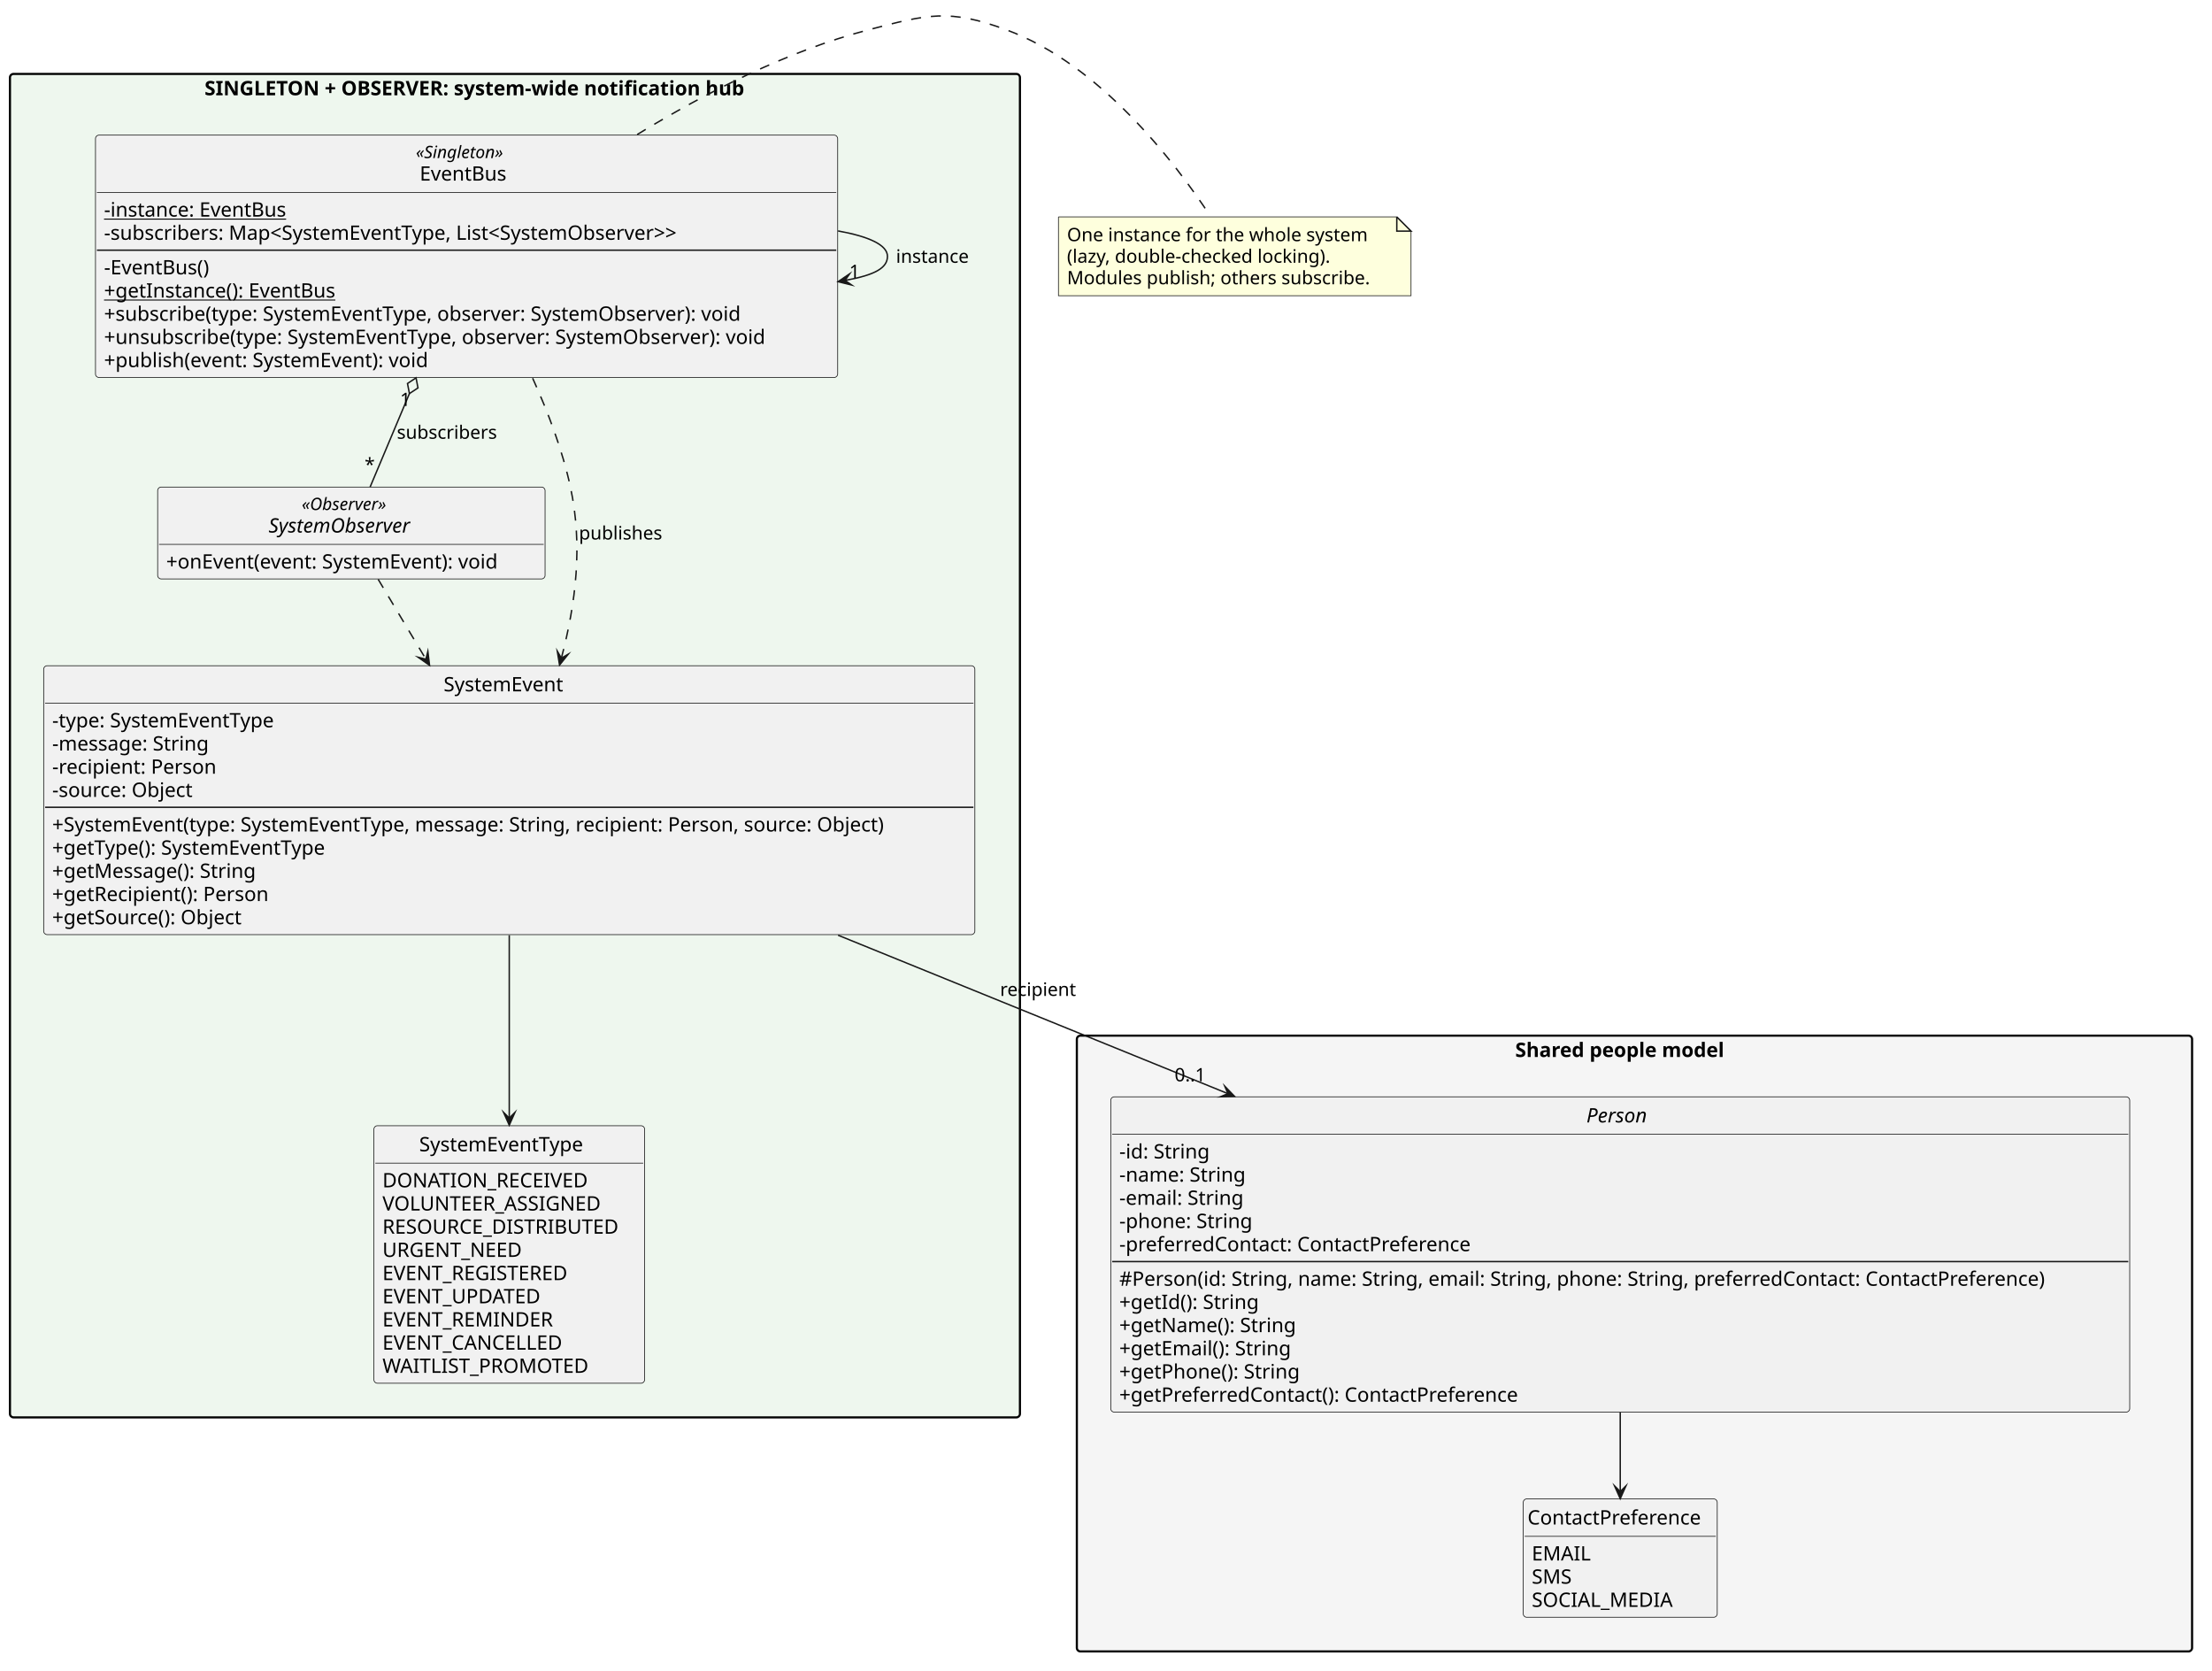
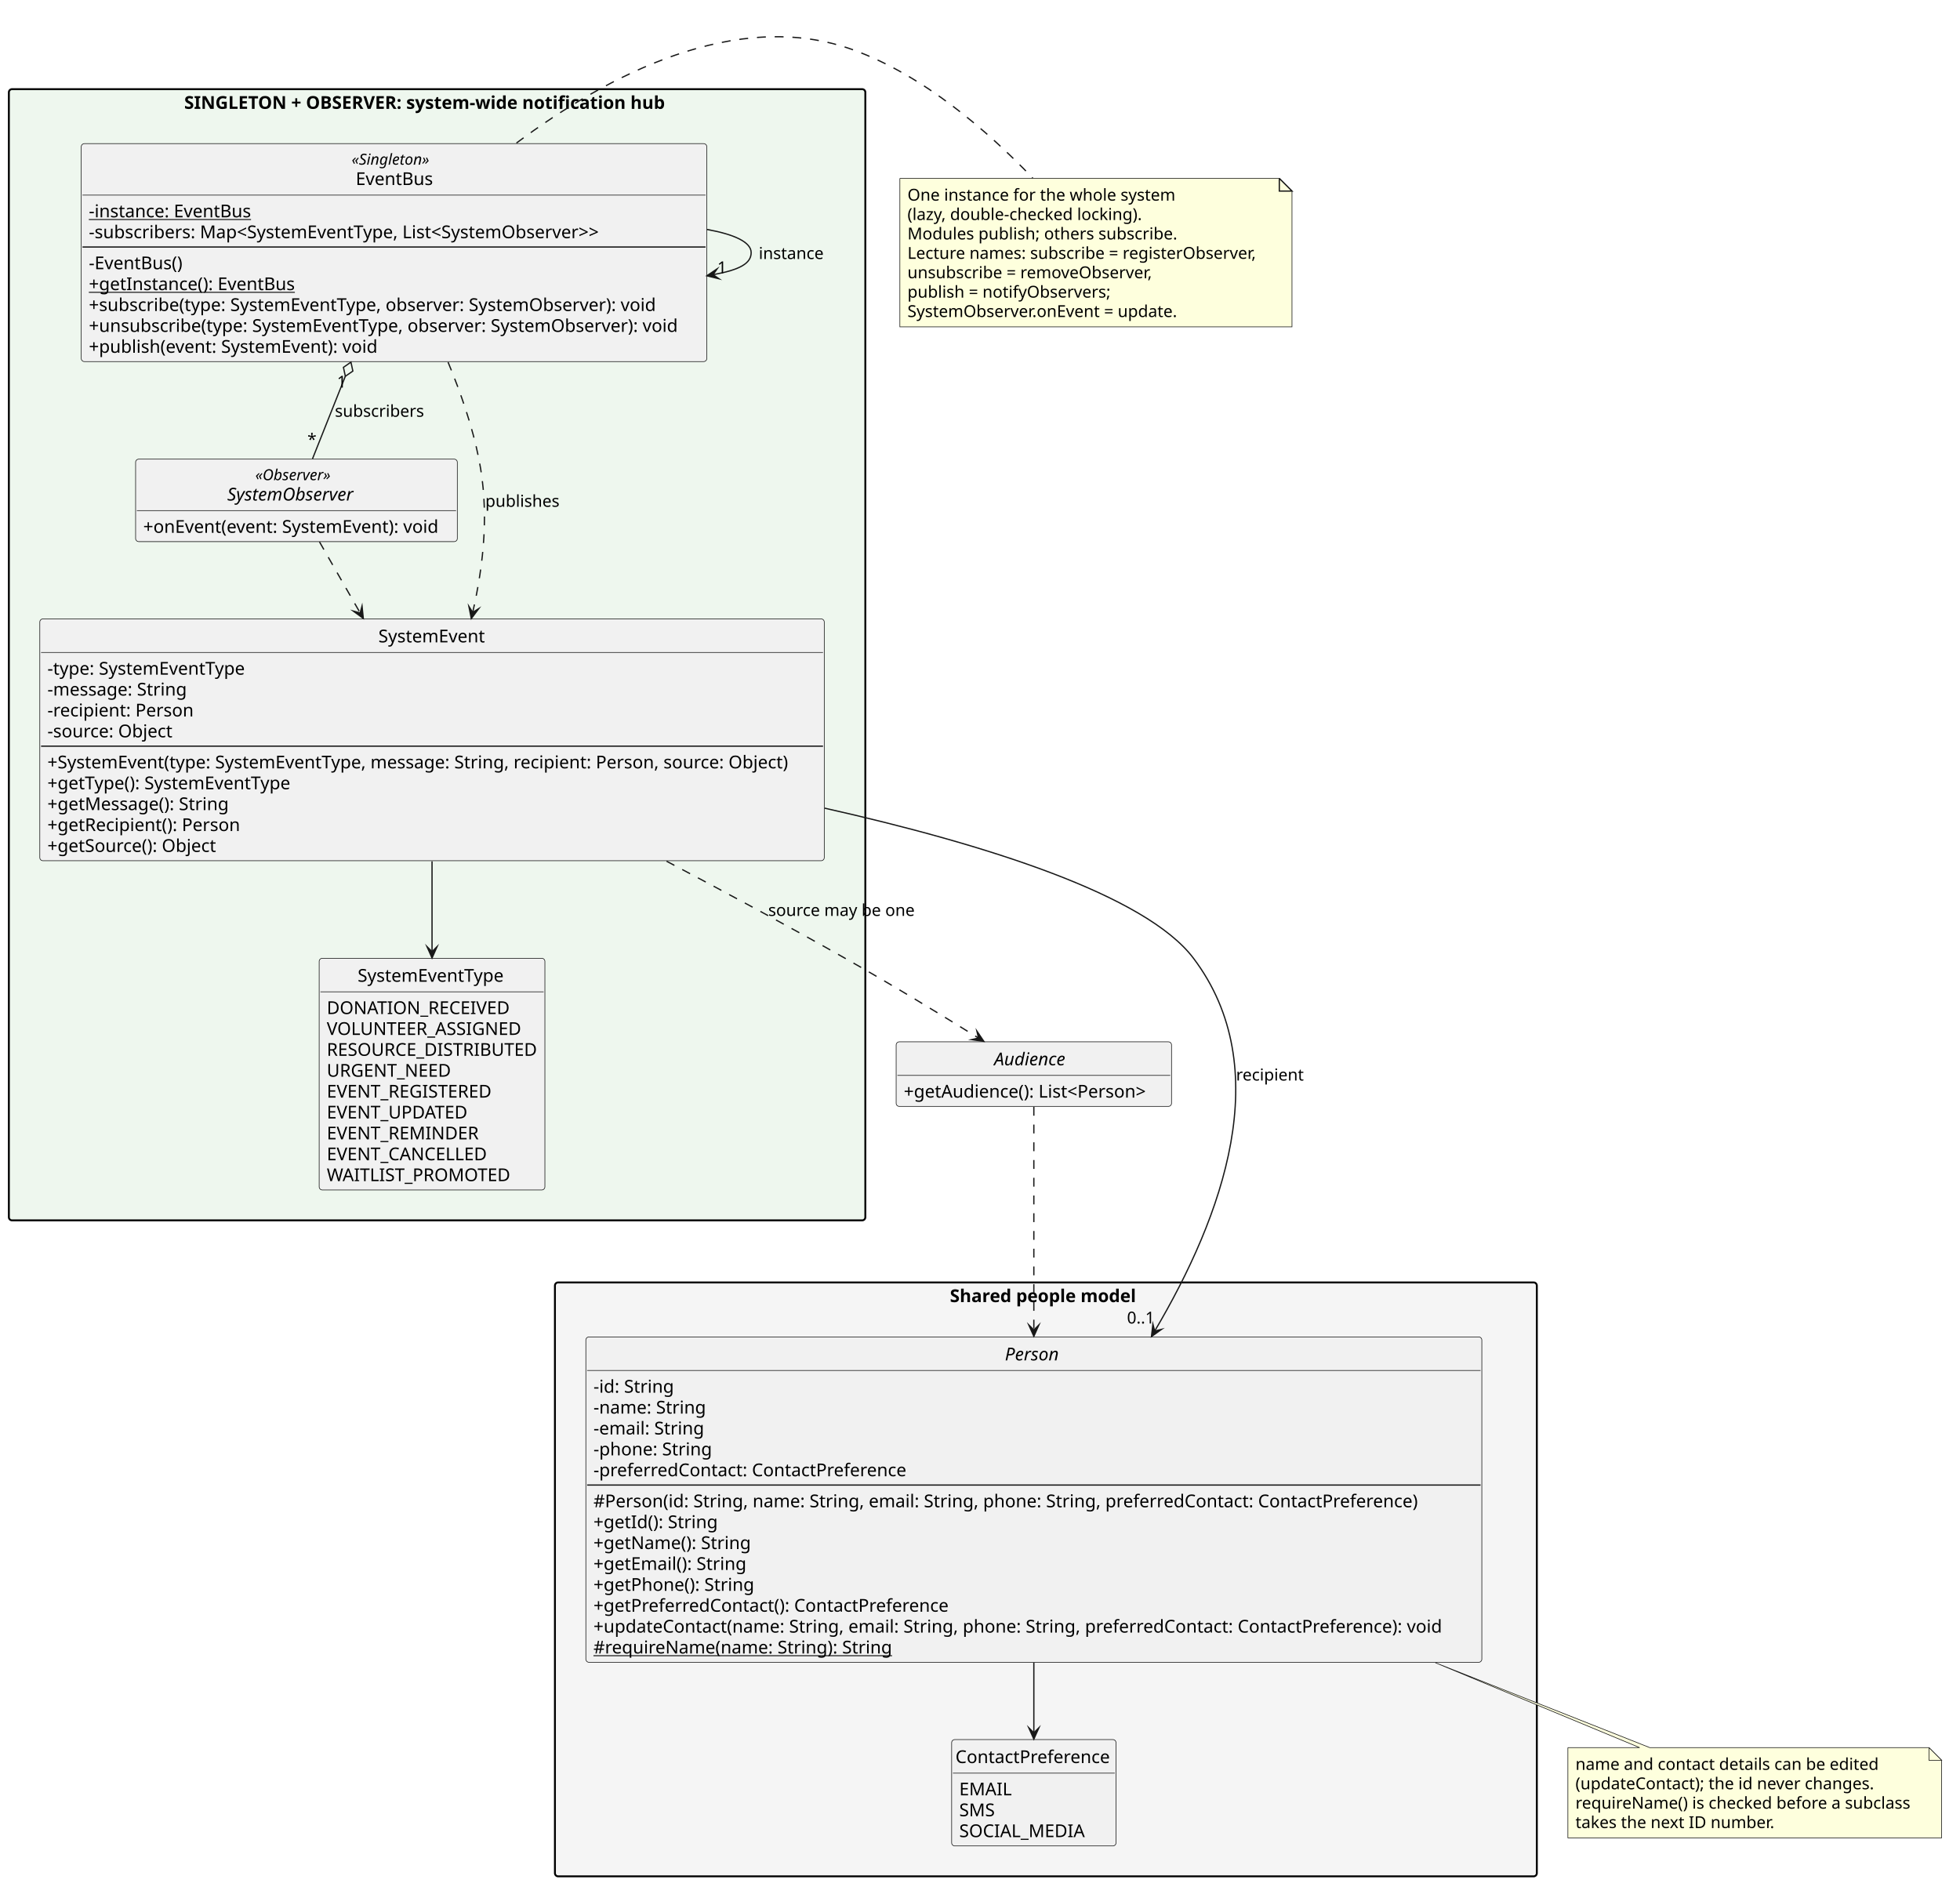
- <svg xmlns="http://www.w3.org/2000/svg" version="1.1" data-diagram-type="CLASS" style="width:1555px;height:1174px;background:#FFFFFF;" width="1555px" height="1174px" viewBox="0 0 1555 1174" zoomAndPan="magnify" preserveAspectRatio="none" contentStyleType="text/css">
+ <svg xmlns="http://www.w3.org/2000/svg" version="1.1" data-diagram-type="CLASS" style="width:1547px;height:1495px;background:#FFFFFF;" width="1547px" height="1495px" viewBox="0 0 1547 1495" zoomAndPan="magnify" preserveAspectRatio="none" contentStyleType="text/css">
  <defs />
  <g font-family="sans-serif" lengthAdjust="spacing">
-     <g class="cluster" data-qualified-name="hub" id="ent0001" data-source-line="9">
-       <rect x="7" y="51.96" width="710" height="944.14" fill="#EEF7EE" style="stroke:#000;stroke-width:1.5;" rx="2.5" ry="2.5" />
-       <text x="143.8" y="66.955" fill="#000" font-size="14" textLength="436.399" font-weight="700">SINGLETON + OBSERVER: system-wide notification hub</text>
+     <g class="cluster" data-qualified-name="hub" id="ent0001" data-source-line="12">
+       <rect x="7" y="70.38" width="676" height="892.91" fill="#EEF7EE" style="stroke:#000;stroke-width:1.5;" rx="2.5" ry="2.5" />
+       <text x="145.408" y="85.915" fill="#000" font-size="14" textLength="399.185" font-weight="700">SINGLETON + OBSERVER: system-wide notification hub</text>
    </g>
-     <g class="cluster" data-qualified-name="people" id="ent0006" data-source-line="51">
-       <rect x="757" y="727.83" width="784" height="432.75" fill="#F5F5F5" style="stroke:#000;stroke-width:1.5;" rx="2.5" ry="2.5" />
-       <text x="1065.181" y="742.825" fill="#000" font-size="14" textLength="167.638" font-weight="700">Shared people model</text>
+     <g class="cluster" data-qualified-name="people" id="ent0006" data-source-line="54">
+       <rect x="438" y="1012.29" width="775" height="468.79" fill="#F5F5F5" style="stroke:#000;stroke-width:1.5;" rx="2.5" ry="2.5" />
+       <text x="749.751" y="1027.825" fill="#000" font-size="14" textLength="151.498" font-weight="700">Shared people model</text>
    </g>
-     <g class="entity" data-qualified-name="hub.EventBus" id="ent0002" data-source-line="10">
-       <rect x="67.13" y="94.96" width="521.742" height="170.344" fill="#F1F1F1" style="stroke:#181818;stroke-width:0.5;" rx="2.5" ry="2.5" />
-       <text x="292.388" y="111.099" fill="#000" font-size="12" textLength="71.227" font-style="italic">«Singleton»</text>
-       <text x="295.062" y="126.924" fill="#000" font-size="14" textLength="65.878">EventBus</text>
-       <line x1="68.13" y1="135.226" x2="587.872" y2="135.226" style="stroke:#181818;stroke-width:0.5;" />
-       <text x="73.13" y="152.221" fill="#000" font-size="14" textLength="139.405" text-decoration="underline">-instance: EventBus</text>
-       <text x="73.13" y="168.518" fill="#000" font-size="14" textLength="447.378">-subscribers: Map&lt;SystemEventType, List&lt;SystemObserver&gt;&gt;</text>
-       <line x1="68.13" y1="175.819" x2="587.872" y2="175.819" style="stroke:#181818;stroke-width:1;" />
-       <text x="73.13" y="192.814" fill="#000" font-size="14" textLength="81.854">-EventBus()</text>
-       <text x="73.13" y="209.111" fill="#000" font-size="14" textLength="180.236" text-decoration="underline">+getInstance(): EventBus</text>
-       <text x="73.13" y="225.408" fill="#000" font-size="14" textLength="491.996">+subscribe(type: SystemEventType, observer: SystemObserver): void</text>
-       <text x="73.13" y="241.705" fill="#000" font-size="14" textLength="509.742">+unsubscribe(type: SystemEventType, observer: SystemObserver): void</text>
-       <text x="73.13" y="258.002" fill="#000" font-size="14" textLength="253.395">+publish(event: SystemEvent): void</text>
+     <g class="entity" data-qualified-name="hub.EventBus" id="ent0002" data-source-line="13">
+       <rect x="64.12" y="113.38" width="493.756" height="172.039" fill="#F1F1F1" style="stroke:#181818;stroke-width:0.5;" rx="2.5" ry="2.5" />
+       <text x="277.55" y="129.982" fill="#000" font-size="12" textLength="66.896" font-style="italic">«Singleton»</text>
+       <text x="280.78" y="146.048" fill="#000" font-size="14" textLength="60.437">EventBus</text>
+       <line x1="65.12" y1="154.001" x2="556.876" y2="154.001" style="stroke:#181818;stroke-width:0.5;" />
+       <text x="70.12" y="171.536" fill="#000" font-size="14" textLength="133.896" text-decoration="underline">-instance: EventBus</text>
+       <text x="70.12" y="188.025" fill="#000" font-size="14" textLength="427.677">-subscribers: Map&lt;SystemEventType, List&lt;SystemObserver&gt;&gt;</text>
+       <line x1="65.12" y1="194.978" x2="556.876" y2="194.978" style="stroke:#181818;stroke-width:1;" />
+       <text x="70.12" y="212.513" fill="#000" font-size="14" textLength="77.643">-EventBus()</text>
+       <text x="70.12" y="229.001" fill="#000" font-size="14" textLength="167.781" text-decoration="underline">+getInstance(): EventBus</text>
+       <text x="70.12" y="245.489" fill="#000" font-size="14" textLength="464.379">+subscribe(type: SystemEventType, observer: SystemObserver): void</text>
+       <text x="70.12" y="261.978" fill="#000" font-size="14" textLength="481.756">+unsubscribe(type: SystemEventType, observer: SystemObserver): void</text>
+       <text x="70.12" y="278.466" fill="#000" font-size="14" textLength="238.314">+publish(event: SystemEvent): void</text>
    </g>
-     <g class="entity" data-qualified-name="hub.SystemObserver" id="ent0003" data-source-line="21">
-       <rect x="110.83" y="342.3" width="272.347" height="64.563" fill="#F1F1F1" style="stroke:#181818;stroke-width:0.5;" rx="2.5" ry="2.5" />
-       <text x="212.137" y="358.439" fill="#000" font-size="12" textLength="69.732" font-style="italic">«Observer»</text>
-       <text x="188.788" y="374.264" fill="#000" font-size="14" textLength="116.43" font-style="italic">SystemObserver</text>
-       <line x1="111.83" y1="382.566" x2="382.177" y2="382.566" style="stroke:#181818;stroke-width:0.5;" />
-       <text x="116.83" y="399.561" fill="#000" font-size="14" textLength="260.347">+onEvent(event: SystemEvent): void</text>
+     <g class="entity" data-qualified-name="hub.SystemObserver" id="ent0003" data-source-line="24">
+       <rect x="107.03" y="362.42" width="253.931" height="65.109" fill="#F1F1F1" style="stroke:#181818;stroke-width:0.5;" rx="2.5" ry="2.5" />
+       <text x="201.511" y="379.022" fill="#000" font-size="12" textLength="64.969" font-style="italic">«Observer»</text>
+       <text x="179.383" y="395.088" fill="#000" font-size="14" textLength="109.225" font-style="italic">SystemObserver</text>
+       <line x1="108.03" y1="403.041" x2="359.961" y2="403.041" style="stroke:#181818;stroke-width:0.5;" />
+       <text x="113.03" y="420.576" fill="#000" font-size="14" textLength="241.931">+onEvent(event: SystemEvent): void</text>
    </g>
-     <g class="entity" data-qualified-name="hub.SystemEvent" id="ent0004" data-source-line="25">
-       <rect x="30.7" y="467.86" width="654.605" height="188.969" fill="#F1F1F1" style="stroke:#181818;stroke-width:0.5;" rx="2.5" ry="2.5" />
-       <text x="311.846" y="485.855" fill="#000" font-size="14" textLength="92.313">SystemEvent</text>
-       <line x1="31.7" y1="494.157" x2="684.305" y2="494.157" style="stroke:#181818;stroke-width:0.5;" />
-       <text x="36.7" y="511.152" fill="#000" font-size="14" textLength="172.143">-type: SystemEventType</text>
-       <text x="36.7" y="527.449" fill="#000" font-size="14" textLength="118.918">-message: String</text>
-       <text x="36.7" y="543.746" fill="#000" font-size="14" textLength="123.471">-recipient: Person</text>
-       <text x="36.7" y="560.043" fill="#000" font-size="14" textLength="106.613">-source: Object</text>
-       <line x1="31.7" y1="567.344" x2="684.305" y2="567.344" style="stroke:#181818;stroke-width:1;" />
-       <text x="36.7" y="584.339" fill="#000" font-size="14" textLength="642.605">+SystemEvent(type: SystemEventType, message: String, recipient: Person, source: Object)</text>
-       <text x="36.7" y="600.636" fill="#000" font-size="14" textLength="215.797">+getType(): SystemEventType</text>
-       <text x="36.7" y="616.933" fill="#000" font-size="14" textLength="157.951">+getMessage(): String</text>
-       <text x="36.7" y="633.23" fill="#000" font-size="14" textLength="168.034">+getRecipient(): Person</text>
-       <text x="36.7" y="649.527" fill="#000" font-size="14" textLength="148.798">+getSource(): Object</text>
+     <g class="entity" data-qualified-name="hub.SystemEvent" id="ent0004" data-source-line="28">
+       <rect x="31.41" y="488.53" width="619.175" height="190.883" fill="#F1F1F1" style="stroke:#181818;stroke-width:0.5;" rx="2.5" ry="2.5" />
+       <text x="298.669" y="507.065" fill="#000" font-size="14" textLength="84.656">SystemEvent</text>
+       <line x1="32.41" y1="515.018" x2="649.585" y2="515.018" style="stroke:#181818;stroke-width:0.5;" />
+       <text x="37.41" y="532.553" fill="#000" font-size="14" textLength="163.557">-type: SystemEventType</text>
+       <text x="37.41" y="549.042" fill="#000" font-size="14" textLength="116.334">-message: String</text>
+       <text x="37.41" y="565.53" fill="#000" font-size="14" textLength="121.98">-recipient: Person</text>
+       <text x="37.41" y="582.018" fill="#000" font-size="14" textLength="106.237">-source: Object</text>
+       <line x1="32.41" y1="588.971" x2="649.585" y2="588.971" style="stroke:#181818;stroke-width:1;" />
+       <text x="37.41" y="606.507" fill="#000" font-size="14" textLength="607.175">+SystemEvent(type: SystemEventType, message: String, recipient: Person, source: Object)</text>
+       <text x="37.41" y="622.995" fill="#000" font-size="14" textLength="201.072">+getType(): SystemEventType</text>
+       <text x="37.41" y="639.483" fill="#000" font-size="14" textLength="149.222">+getMessage(): String</text>
+       <text x="37.41" y="655.971" fill="#000" font-size="14" textLength="159.004">+getRecipient(): Person</text>
+       <text x="37.41" y="672.46" fill="#000" font-size="14" textLength="140.54">+getSource(): Object</text>
    </g>
-     <g class="entity" data-qualified-name="hub.SystemEventType" id="ent0005" data-source-line="38">
-       <rect x="262.85" y="791.13" width="190.309" height="180.969" fill="#F1F1F1" style="stroke:#181818;stroke-width:0.5;" rx="2.5" ry="2.5" />
-       <text x="294.68" y="809.125" fill="#000" font-size="14" textLength="126.649">SystemEventType</text>
-       <line x1="263.85" y1="817.427" x2="452.159" y2="817.427" style="stroke:#181818;stroke-width:0.5;" />
-       <text x="268.85" y="834.422" fill="#000" font-size="14" textLength="153.549">DONATION_RECEIVED</text>
-       <text x="268.85" y="850.719" fill="#000" font-size="14" textLength="164.514">VOLUNTEER_ASSIGNED</text>
-       <text x="268.85" y="867.016" fill="#000" font-size="14" textLength="178.309">RESOURCE_DISTRIBUTED</text>
-       <text x="268.85" y="883.313" fill="#000" font-size="14" textLength="104.638">URGENT_NEED</text>
-       <text x="268.85" y="899.609" fill="#000" font-size="14" textLength="142.481">EVENT_REGISTERED</text>
-       <text x="268.85" y="915.906" fill="#000" font-size="14" textLength="120.518">EVENT_UPDATED</text>
-       <text x="268.85" y="932.203" fill="#000" font-size="14" textLength="127.9">EVENT_REMINDER</text>
-       <text x="268.85" y="948.5" fill="#000" font-size="14" textLength="136.965">EVENT_CANCELLED</text>
-       <text x="268.85" y="964.797" fill="#000" font-size="14" textLength="152.934">WAITLIST_PROMOTED</text>
+     <g class="entity" data-qualified-name="hub.SystemEventType" id="ent0005" data-source-line="41">
+       <rect x="251.92" y="756.41" width="178.161" height="182.883" fill="#F1F1F1" style="stroke:#181818;stroke-width:0.5;" rx="2.5" ry="2.5" />
+       <text x="282.283" y="774.945" fill="#000" font-size="14" textLength="117.435">SystemEventType</text>
+       <line x1="252.92" y1="782.898" x2="429.081" y2="782.898" style="stroke:#181818;stroke-width:0.5;" />
+       <text x="257.92" y="800.433" fill="#000" font-size="14" textLength="147.444">DONATION_RECEIVED</text>
+       <text x="257.92" y="816.922" fill="#000" font-size="14" textLength="154.725">VOLUNTEER_ASSIGNED</text>
+       <text x="257.92" y="833.41" fill="#000" font-size="14" textLength="166.161">RESOURCE_DISTRIBUTED</text>
+       <text x="257.92" y="849.898" fill="#000" font-size="14" textLength="98.458">URGENT_NEED</text>
+       <text x="257.92" y="866.387" fill="#000" font-size="14" textLength="132.022">EVENT_REGISTERED</text>
+       <text x="257.92" y="882.875" fill="#000" font-size="14" textLength="115.035">EVENT_UPDATED</text>
+       <text x="257.92" y="899.363" fill="#000" font-size="14" textLength="120.326">EVENT_REMINDER</text>
+       <text x="257.92" y="915.851" fill="#000" font-size="14" textLength="130.491">EVENT_CANCELLED</text>
+       <text x="257.92" y="932.34" fill="#000" font-size="14" textLength="146.74">WAITLIST_PROMOTED</text>
    </g>
-     <g class="entity" data-qualified-name="people.Person" id="ent0007" data-source-line="52">
-       <rect x="780.84" y="770.83" width="716.313" height="221.563" fill="#F1F1F1" style="stroke:#181818;stroke-width:0.5;" rx="2.5" ry="2.5" />
-       <text x="1115.225" y="788.825" fill="#000" font-size="14" textLength="47.544" font-style="italic">Person</text>
-       <line x1="781.84" y1="797.127" x2="1496.153" y2="797.127" style="stroke:#181818;stroke-width:0.5;" />
-       <text x="786.84" y="814.122" fill="#000" font-size="14" textLength="68.776">-id: String</text>
-       <text x="786.84" y="830.419" fill="#000" font-size="14" textLength="95.703">-name: String</text>
-       <text x="786.84" y="846.716" fill="#000" font-size="14" textLength="94.609">-email: String</text>
-       <text x="786.84" y="863.013" fill="#000" font-size="14" textLength="99.812">-phone: String</text>
-       <text x="786.84" y="879.309" fill="#000" font-size="14" textLength="264.872">-preferredContact: ContactPreference</text>
-       <line x1="781.84" y1="886.611" x2="1496.153" y2="886.611" style="stroke:#181818;stroke-width:1;" />
-       <text x="786.84" y="903.606" fill="#000" font-size="14" textLength="704.313">#Person(id: String, name: String, email: String, phone: String, preferredContact: ContactPreference)</text>
-       <text x="786.84" y="919.903" fill="#000" font-size="14" textLength="109.607">+getId(): String</text>
-       <text x="786.84" y="936.2" fill="#000" font-size="14" textLength="137.895">+getName(): String</text>
-       <text x="786.84" y="952.497" fill="#000" font-size="14" textLength="135.434">+getEmail(): String</text>
-       <text x="786.84" y="968.794" fill="#000" font-size="14" textLength="139.959">+getPhone(): String</text>
-       <text x="786.84" y="985.091" fill="#000" font-size="14" textLength="305.02">+getPreferredContact(): ContactPreference</text>
+     <g class="entity" data-qualified-name="people.Person" id="ent0007" data-source-line="55">
+       <rect x="462.41" y="1055.29" width="707.181" height="256.836" fill="#F1F1F1" style="stroke:#181818;stroke-width:0.5;" rx="2.5" ry="2.5" />
+       <text x="793.155" y="1073.825" fill="#000" font-size="14" textLength="45.691" font-style="italic">Person</text>
+       <line x1="463.41" y1="1081.778" x2="1168.591" y2="1081.778" style="stroke:#181818;stroke-width:0.5;" />
+       <text x="468.41" y="1099.313" fill="#000" font-size="14" textLength="69.788">-id: String</text>
+       <text x="468.41" y="1115.802" fill="#000" font-size="14" textLength="94.22">-name: String</text>
+       <text x="468.41" y="1132.29" fill="#000" font-size="14" textLength="93.625">-email: String</text>
+       <text x="468.41" y="1148.778" fill="#000" font-size="14" textLength="99.518">-phone: String</text>
+       <text x="468.41" y="1165.267" fill="#000" font-size="14" textLength="256.416">-preferredContact: ContactPreference</text>
+       <line x1="463.41" y1="1172.22" x2="1168.591" y2="1172.22" style="stroke:#181818;stroke-width:1;" />
+       <text x="468.41" y="1189.755" fill="#000" font-size="14" textLength="672.15">#Person(id: String, name: String, email: String, phone: String, preferredContact: ContactPreference)</text>
+       <text x="468.41" y="1206.243" fill="#000" font-size="14" textLength="103.674">+getId(): String</text>
+       <text x="468.41" y="1222.731" fill="#000" font-size="14" textLength="129.773">+getName(): String</text>
+       <text x="468.41" y="1239.22" fill="#000" font-size="14" textLength="127.313">+getEmail(): String</text>
+       <text x="468.41" y="1255.708" fill="#000" font-size="14" textLength="132.344">+getPhone(): String</text>
+       <text x="468.41" y="1272.196" fill="#000" font-size="14" textLength="289.242">+getPreferredContact(): ContactPreference</text>
+       <text x="468.41" y="1288.685" fill="#000" font-size="14" textLength="695.181">+updateContact(name: String, email: String, phone: String, preferredContact: ContactPreference): void</text>
+       <text x="468.41" y="1305.173" fill="#000" font-size="14" textLength="240.454" text-decoration="underline">#requireName(name: String): String</text>
    </g>
-     <g class="entity" data-qualified-name="people.ContactPreference" id="ent0008" data-source-line="67">
-       <rect x="1070.81" y="1053.39" width="136.375" height="83.188" fill="#F1F1F1" style="stroke:#181818;stroke-width:0.5;" rx="2.5" ry="2.5" />
-       <text x="1073.81" y="1071.385" fill="#000" font-size="14" textLength="130.375">ContactPreference</text>
-       <line x1="1071.81" y1="1079.687" x2="1206.185" y2="1079.687" style="stroke:#181818;stroke-width:0.5;" />
-       <text x="1076.81" y="1096.682" fill="#000" font-size="14" textLength="42.431">EMAIL</text>
-       <text x="1076.81" y="1112.979" fill="#000" font-size="14" textLength="29.853">SMS</text>
-       <text x="1076.81" y="1129.276" fill="#000" font-size="14" textLength="103.599">SOCIAL_MEDIA</text>
+     <g class="entity" data-qualified-name="people.ContactPreference" id="ent0008" data-source-line="72">
+       <rect x="751.12" y="1373.13" width="129.751" height="83.953" fill="#F1F1F1" style="stroke:#181818;stroke-width:0.5;" rx="2.5" ry="2.5" />
+       <text x="754.12" y="1391.665" fill="#000" font-size="14" textLength="123.751">ContactPreference</text>
+       <line x1="752.12" y1="1399.618" x2="879.871" y2="1399.618" style="stroke:#181818;stroke-width:0.5;" />
+       <text x="757.12" y="1417.153" fill="#000" font-size="14" textLength="40.804">EMAIL</text>
+       <text x="757.12" y="1433.642" fill="#000" font-size="14" textLength="27.139">SMS</text>
+       <text x="757.12" y="1450.13" fill="#000" font-size="14" textLength="100.085">SOCIAL_MEDIA</text>
    </g>
-     <g class="entity" data-qualified-name="GMN17" id="ent0018" data-source-line="85">
-       <path d="M744.08,152.43 L744.08,207.828 L991.926,207.828 L991.926,162.43 L981.926,152.43 L744.08,152.43" style="stroke:#181818;stroke-width:0.5;" fill="#FEFFDD" />
-       <path d="M981.926,152.43 L981.926,162.43 L991.926,162.43 L981.926,152.43" style="stroke:#181818;stroke-width:1;" fill="#FEFFDD" />
-       <text x="750.08" y="169.497" fill="#000" font-size="13" textLength="226.846">One instance for the whole system</text>
-       <text x="750.08" y="184.63" fill="#000" font-size="13" textLength="202.42">(lazy, double-checked locking).</text>
-       <text x="750.08" y="199.763" fill="#000" font-size="13" textLength="225.729">Modules publish; others subscribe.</text>
+     <g class="entity" data-qualified-name="Audience" id="ent0009" data-source-line="79">
+       <rect x="707.32" y="822.36" width="217.358" height="50.977" fill="#F1F1F1" style="stroke:#181818;stroke-width:0.5;" rx="2.5" ry="2.5" />
+       <text x="784.667" y="840.895" fill="#000" font-size="14" textLength="62.665" font-style="italic">Audience</text>
+       <line x1="708.32" y1="848.848" x2="923.678" y2="848.848" style="stroke:#181818;stroke-width:0.5;" />
+       <text x="713.32" y="866.383" fill="#000" font-size="14" textLength="205.358">+getAudience(): List&lt;Person&gt;</text>
    </g>
-     <g class="link" data-entity-1="ent0002" data-entity-2="ent0002" id="lnk10" data-source-line="76" data-link-type="dependency">
-       <path d="M589.13,162.29 C610.56,166.15 623.87,172.1 623.87,180.13 C623.87,188.16 615.481,193.214 594.051,197.074" style="stroke:#181818;stroke-width:1;" fill="none" id="EventBus-to-EventBus" codeLine="76" />
-       <polygon points="589.13,197.96,598.697,200.301,594.051,197.074,597.278,192.428,589.13,197.96" fill="#181818" style="stroke:#181818;stroke-width:1;stroke-linejoin:miter;stroke-miterlimit:10;" />
-       <text x="629.87" y="184.697" fill="#000" font-size="13" textLength="55.072">instance</text>
-       <text x="597.005" y="195.335" fill="#000" font-size="13">1</text>
+     <g class="entity" data-qualified-name="GMN20" id="ent0021" data-source-line="97">
+       <path d="M710.25,140.81 L710.25,257.984 L1019.745,257.984 L1019.745,150.81 L1009.745,140.81 L710.25,140.81" style="stroke:#181818;stroke-width:0.5;" fill="#FEFFDD" />
+       <path d="M1009.745,140.81 L1009.745,150.81 L1019.745,150.81 L1009.745,140.81" style="stroke:#181818;stroke-width:1;" fill="#FEFFDD" />
+       <text x="716.25" y="158.378" fill="#000" font-size="13" textLength="218.055">One instance for the whole system</text>
+       <text x="716.25" y="173.689" fill="#000" font-size="13" textLength="198.612">(lazy, double-checked locking).</text>
+       <text x="716.25" y="188.999" fill="#000" font-size="13" textLength="221.038">Modules publish; others subscribe.</text>
+       <text x="716.25" y="204.31" fill="#000" font-size="13" textLength="288.495">Lecture names: subscribe = registerObserver,</text>
+       <text x="716.25" y="219.621" fill="#000" font-size="13" textLength="202.89">unsubscribe = removeObserver,</text>
+       <text x="716.25" y="234.931" fill="#000" font-size="13" textLength="168.949">publish = notifyObservers;</text>
+       <text x="716.25" y="250.242" fill="#000" font-size="13" textLength="221.927">SystemObserver.onEvent = update.</text>
    </g>
-     <g class="link" data-entity-1="ent0002" data-entity-2="ent0003" id="lnk11" data-source-line="77" data-link-type="aggregation">
-       <path d="M287.817,276.601 C276.347,303.871 268.98,321.36 260.18,342.26" style="stroke:#181818;stroke-width:1;" fill="none" id="EventBus-backto-SystemObserver" codeLine="77" />
-       <polygon points="292.47,265.54,286.457,269.52,287.817,276.601,293.831,272.622,292.47,265.54" fill="none" style="stroke:#181818;stroke-width:1;stroke-linejoin:miter;stroke-miterlimit:10;" />
-       <text x="279" y="308.367" fill="#000" font-size="13" textLength="74.509">subscribers</text>
-       <text x="281.208" y="285.306" fill="#000" font-size="13">1</text>
-       <text x="256.33" y="331.127" fill="#000" font-size="13">*</text>
+     <g class="entity" data-qualified-name="GMN23" id="ent0024" data-source-line="107">
+       <path d="M1237.5,1379.48 L1237.5,1450.722 A0,0 0 0 0 1237.5,1450.722 L1532.509,1450.722 A0,0 0 0 0 1532.509,1450.722 L1532.509,1389.48 L1522.509,1379.48 L1302.17,1379.48 L1132.94,1312.49 L1294.17,1379.48 L1237.5,1379.48 A0,0 0 0 0 1237.5,1379.48" style="stroke:#181818;stroke-width:0.5;" fill="#FEFFDD" />
+       <path d="M1522.509,1379.48 L1522.509,1389.48 L1532.509,1389.48 L1522.509,1379.48" style="stroke:#181818;stroke-width:0.5;" fill="#FEFFDD" />
+       <text x="1243.5" y="1397.048" fill="#000" font-size="13" textLength="247.419">name and contact details can be edited</text>
+       <text x="1243.5" y="1412.359" fill="#000" font-size="13" textLength="244.125">(updateContact); the id never changes.</text>
+       <text x="1243.5" y="1427.669" fill="#000" font-size="13" textLength="274.009">requireName() is checked before a subclass</text>
+       <text x="1243.5" y="1442.98" fill="#000" font-size="13" textLength="164.893">takes the next ID number.</text>
    </g>
-     <g class="link" data-entity-1="ent0002" data-entity-2="ent0004" id="lnk12" data-source-line="78" data-link-type="dependency">
-       <path d="M374.44,265.79 C385.36,289.81 395.42,316.48 401,342.3 C409.83,383.21 404.832,423.754 394.632,462.544" style="stroke:#181818;stroke-width:1;stroke-dasharray:7,7;" fill="none" id="EventBus-to-SystemEvent" codeLine="78" />
-       <polygon points="393.36,467.38,399.517,459.693,394.632,462.544,391.78,457.659,393.36,467.38" fill="#181818" style="stroke:#181818;stroke-width:1;stroke-linejoin:miter;stroke-miterlimit:10;" />
-       <text x="407" y="379.147" fill="#000" font-size="13" textLength="61.75">publishes</text>
+     <g class="link" data-entity-1="ent0009" data-entity-2="ent0007" id="lnk11" data-source-line="85" data-link-type="dependency">
+       <path d="M816,873.67 C816,911.9 816,982.81 816,1049.82" style="stroke:#181818;stroke-width:1;stroke-dasharray:7,7;" fill="none" id="Audience-to-Person" codeLine="85" />
+       <polygon points="816,1054.82,820,1045.82,816,1049.82,812,1045.82,816,1054.82" fill="#181818" style="stroke:#181818;stroke-width:1;stroke-linejoin:miter;stroke-miterlimit:10;" />
    </g>
-     <g class="link" data-entity-1="ent0003" data-entity-2="ent0004" id="lnk13" data-source-line="79" data-link-type="dependency">
-       <path d="M265.83,407.09 C275.91,423.97 286.356,441.438 299.396,463.268" style="stroke:#181818;stroke-width:1;stroke-dasharray:7,7;" fill="none" id="SystemObserver-to-SystemEvent" codeLine="79" />
-       <polygon points="301.96,467.56,300.779,457.782,299.396,463.268,293.911,461.885,301.96,467.56" fill="#181818" style="stroke:#181818;stroke-width:1;stroke-linejoin:miter;stroke-miterlimit:10;" />
+     <g class="link" data-entity-1="ent0004" data-entity-2="ent0009" id="lnk12" data-source-line="86" data-link-type="dependency">
+       <path d="M526.11,679.8 C572.42,704.21 621.78,730.82 667,756.41 C704.66,777.72 742.495,800.797 772.305,819.357" style="stroke:#181818;stroke-width:1;stroke-dasharray:7,7;" fill="none" id="SystemEvent-to-Audience" codeLine="86" />
+       <polygon points="776.55,822,771.024,813.848,772.305,819.357,766.796,820.639,776.55,822" fill="#181818" style="stroke:#181818;stroke-width:1;stroke-linejoin:miter;stroke-miterlimit:10;" />
+       <text x="606.36" y="722.978" fill="#000" font-size="13" textLength="119.069">source may be one</text>
    </g>
-     <g class="link" data-entity-1="ent0004" data-entity-2="ent0005" id="lnk14" data-source-line="80" data-link-type="dependency">
-       <path d="M358,657.25 C358,699.46 358,744.05 358,785.76" style="stroke:#181818;stroke-width:1;" fill="none" id="SystemEvent-to-SystemEventType" codeLine="80" />
-       <polygon points="358,790.76,362,781.76,358,785.76,354,781.76,358,790.76" fill="#181818" style="stroke:#181818;stroke-width:1;stroke-linejoin:miter;stroke-miterlimit:10;" />
+     <g class="link" data-entity-1="ent0002" data-entity-2="ent0002" id="lnk13" data-source-line="88" data-link-type="dependency">
+       <path d="M557.91,181.09 C579.42,184.97 592.88,191.07 592.88,199.4 C592.88,207.73 584.341,212.945 562.831,216.815" style="stroke:#181818;stroke-width:1;" fill="none" id="EventBus-to-EventBus" codeLine="88" />
+       <polygon points="557.91,217.7,567.476,220.043,562.831,216.815,566.059,212.17,557.91,217.7" fill="#181818" style="stroke:#181818;stroke-width:1;stroke-linejoin:miter;stroke-miterlimit:10;" />
+       <text x="598.88" y="204.468" fill="#000" font-size="13" textLength="52.463">instance</text>
+       <text x="566.147" y="215.628" fill="#000" font-size="13">1</text>
    </g>
-     <g class="link" data-entity-1="ent0004" data-entity-2="ent0007" id="lnk15" data-source-line="81" data-link-type="dependency">
-       <path d="M589.16,657.25 C676.64,692.79 772.378,731.678 863.208,768.578" style="stroke:#181818;stroke-width:1;" fill="none" id="SystemEvent-to-Person" codeLine="81" />
-       <polygon points="867.84,770.46,861.007,763.367,863.208,768.578,857.996,770.778,867.84,770.46" fill="#181818" style="stroke:#181818;stroke-width:1;stroke-linejoin:miter;stroke-miterlimit:10;" />
-       <text x="703" y="699.897" fill="#000" font-size="13" textLength="57.3">recipient</text>
-       <text x="825.726" y="759.93" fill="#000" font-size="13" textLength="24.807">0..1</text>
+     <g class="link" data-entity-1="ent0002" data-entity-2="ent0003" id="lnk14" data-source-line="89" data-link-type="aggregation">
+       <path d="M272.568,297.012 C261.778,324.162 254.93,341.35 246.63,362.21" style="stroke:#181818;stroke-width:1;" fill="none" id="EventBus-backto-SystemObserver" codeLine="89" />
+       <polygon points="277,285.86,271.067,289.959,272.568,297.012,278.501,292.913,277,285.86" fill="none" style="stroke:#181818;stroke-width:1;stroke-linejoin:miter;stroke-miterlimit:10;" />
+       <text x="264.34" y="328.988" fill="#000" font-size="13" textLength="72.611">subscribers</text>
+       <text x="265.981" y="305.928" fill="#000" font-size="13">1</text>
+       <text x="242.644" y="351.506" fill="#000" font-size="13">*</text>
    </g>
-     <g class="link" data-entity-1="ent0007" data-entity-2="ent0008" id="lnk16" data-source-line="82" data-link-type="dependency">
-       <path d="M1139,992.63 C1139,1014.3 1139,1030.72 1139,1048.25" style="stroke:#181818;stroke-width:1;" fill="none" id="Person-to-ContactPreference" codeLine="82" />
-       <polygon points="1139,1053.25,1143,1044.25,1139,1048.25,1135,1044.25,1139,1053.25" fill="#181818" style="stroke:#181818;stroke-width:1;stroke-linejoin:miter;stroke-miterlimit:10;" />
+     <g class="link" data-entity-1="ent0002" data-entity-2="ent0004" id="lnk15" data-source-line="90" data-link-type="dependency">
+       <path d="M353.65,285.88 C363.67,310.03 372.9,336.74 378,362.42 C386.17,403.54 381.967,444.344 373.097,483.414" style="stroke:#181818;stroke-width:1;stroke-dasharray:7,7;" fill="none" id="EventBus-to-SystemEvent" codeLine="90" />
+       <polygon points="371.99,488.29,377.883,480.399,373.097,483.414,370.082,478.628,371.99,488.29" fill="#181818" style="stroke:#181818;stroke-width:1;stroke-linejoin:miter;stroke-miterlimit:10;" />
+       <text x="383.05" y="400.038" fill="#000" font-size="13" textLength="60.512">publishes</text>
    </g>
-     <g class="link" data-entity-1="ent0002" data-entity-2="ent0018" id="lnk19" data-source-line="85" data-link-type="association">
-       <path d="M447.93,94.55 C496.08,65.15 553.6,35.88 610.5,20.96 C652.2,10.02 667.07,6 707.5,20.96 C773.38,45.33 825.6,113.44 851.06,152.2" style="stroke:#181818;stroke-width:1;stroke-dasharray:7,7;" fill="none" id="EventBus-GMN17" />
+     <g class="link" data-entity-1="ent0003" data-entity-2="ent0004" id="lnk16" data-source-line="91" data-link-type="dependency">
+       <path d="M252.15,427.69 C261.81,444.57 271.765,461.981 284.265,483.811" style="stroke:#181818;stroke-width:1;stroke-dasharray:7,7;" fill="none" id="SystemObserver-to-SystemEvent" codeLine="91" />
+       <polygon points="286.75,488.15,285.749,478.352,284.265,483.811,278.807,482.327,286.75,488.15" fill="#181818" style="stroke:#181818;stroke-width:1;stroke-linejoin:miter;stroke-miterlimit:10;" />
+     </g>
+     <g class="link" data-entity-1="ent0004" data-entity-2="ent0005" id="lnk17" data-source-line="92" data-link-type="dependency">
+       <path d="M341,679.88 C341,704.77 341,726.53 341,751.19" style="stroke:#181818;stroke-width:1;" fill="none" id="SystemEvent-to-SystemEventType" codeLine="92" />
+       <polygon points="341,756.19,345,747.19,341,751.19,337,747.19,341,756.19" fill="#181818" style="stroke:#181818;stroke-width:1;stroke-linejoin:miter;stroke-miterlimit:10;" />
+     </g>
+     <g class="link" data-entity-1="ent0004" data-entity-2="ent0007" id="lnk18" data-source-line="93" data-link-type="dependency">
+       <path d="M650.86,637.91 C777.96,666.52 904.21,706.34 942,756.41 C1007.66,843.42 965.055,959.896 911.375,1050.686" style="stroke:#181818;stroke-width:1;" fill="none" id="SystemEvent-to-Person" codeLine="93" />
+       <polygon points="908.83,1054.99,916.854,1049.279,911.375,1050.686,909.967,1045.207,908.83,1054.99" fill="#181818" style="stroke:#181818;stroke-width:1;stroke-linejoin:miter;stroke-miterlimit:10;" />
+       <text x="975.61" y="852.918" fill="#000" font-size="13" textLength="55.091">recipient</text>
+       <text x="889.522" y="1044.692" fill="#000" font-size="13" textLength="24.667">0..1</text>
+     </g>
+     <g class="link" data-entity-1="ent0007" data-entity-2="ent0008" id="lnk19" data-source-line="94" data-link-type="dependency">
+       <path d="M816,1312.49 C816,1334.3 816,1350.47 816,1367.79" style="stroke:#181818;stroke-width:1;" fill="none" id="Person-to-ContactPreference" codeLine="94" />
+       <polygon points="816,1372.79,820,1363.79,816,1367.79,812,1363.79,816,1372.79" fill="#181818" style="stroke:#181818;stroke-width:1;stroke-linejoin:miter;stroke-miterlimit:10;" />
+     </g>
+     <g class="link" data-entity-1="ent0002" data-entity-2="ent0021" id="lnk22" data-source-line="97" data-link-type="association">
+       <path d="M407.62,112.92 C479.82,59.13 581.51,6 673.5,39.38 C729.09,59.55 779.85,103.7 815.12,140.53" style="stroke:#181818;stroke-width:1;stroke-dasharray:7,7;" fill="none" id="EventBus-GMN20" />
    </g>
  </g>
</svg>
